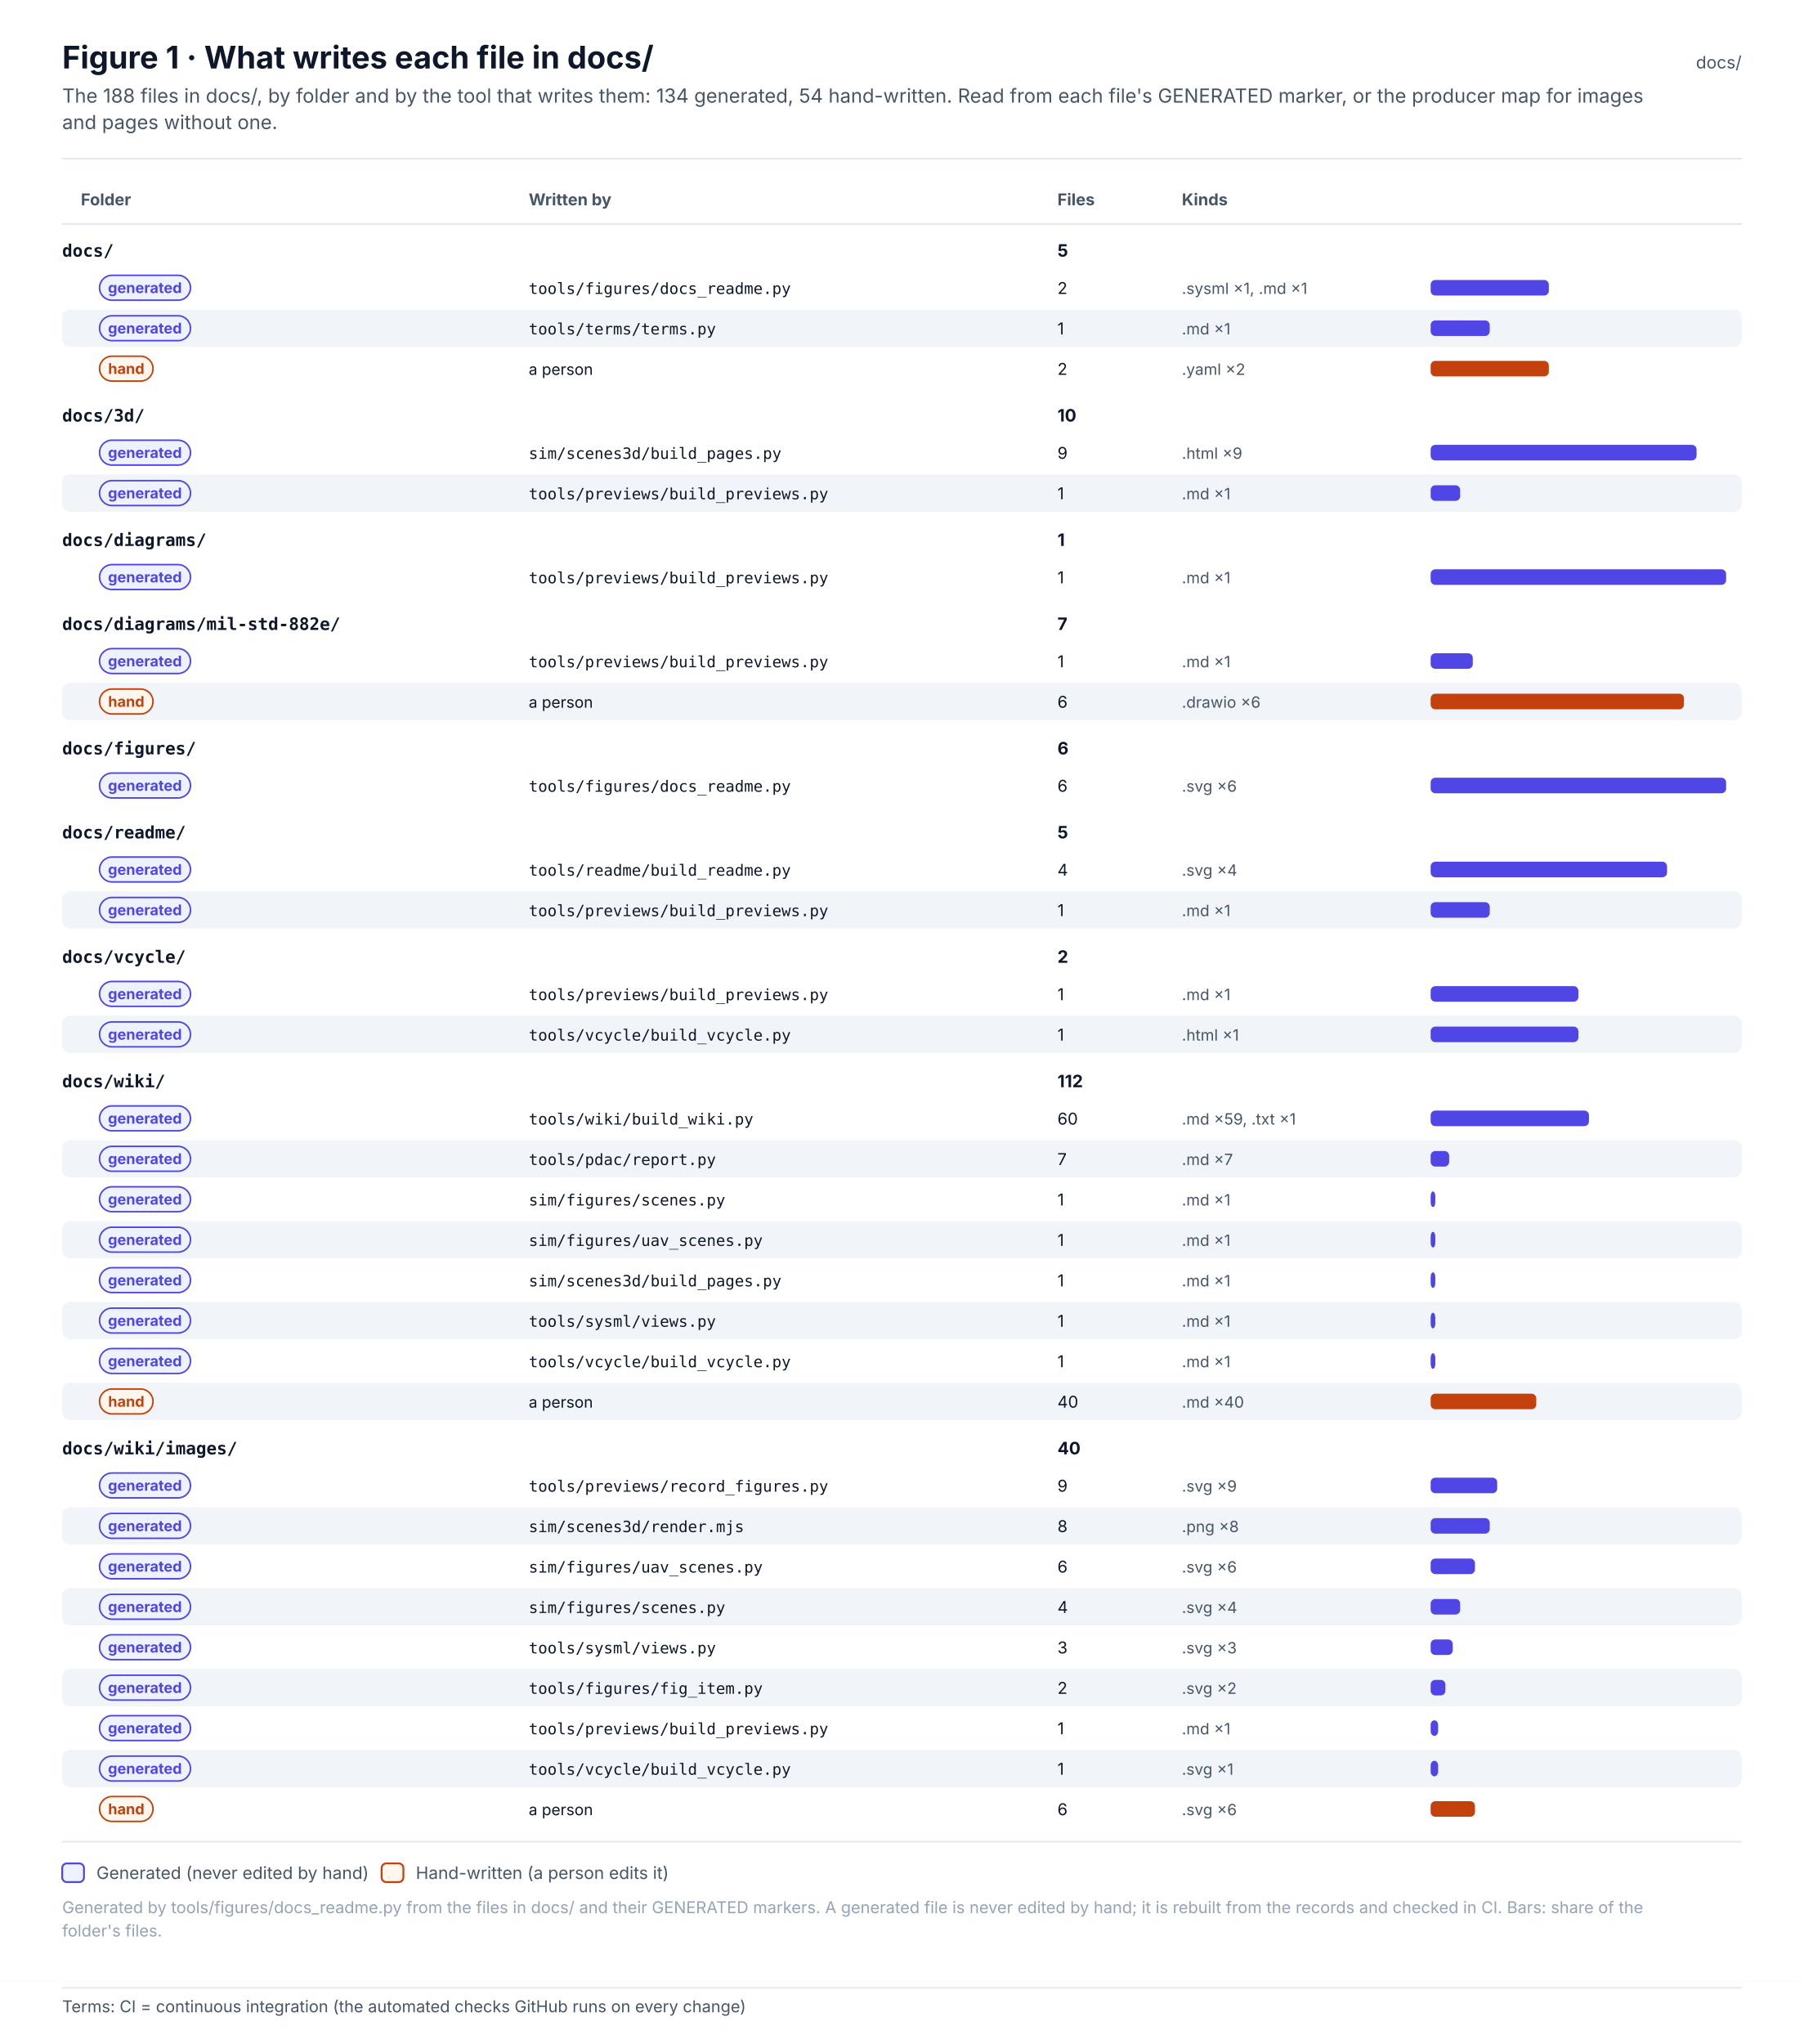
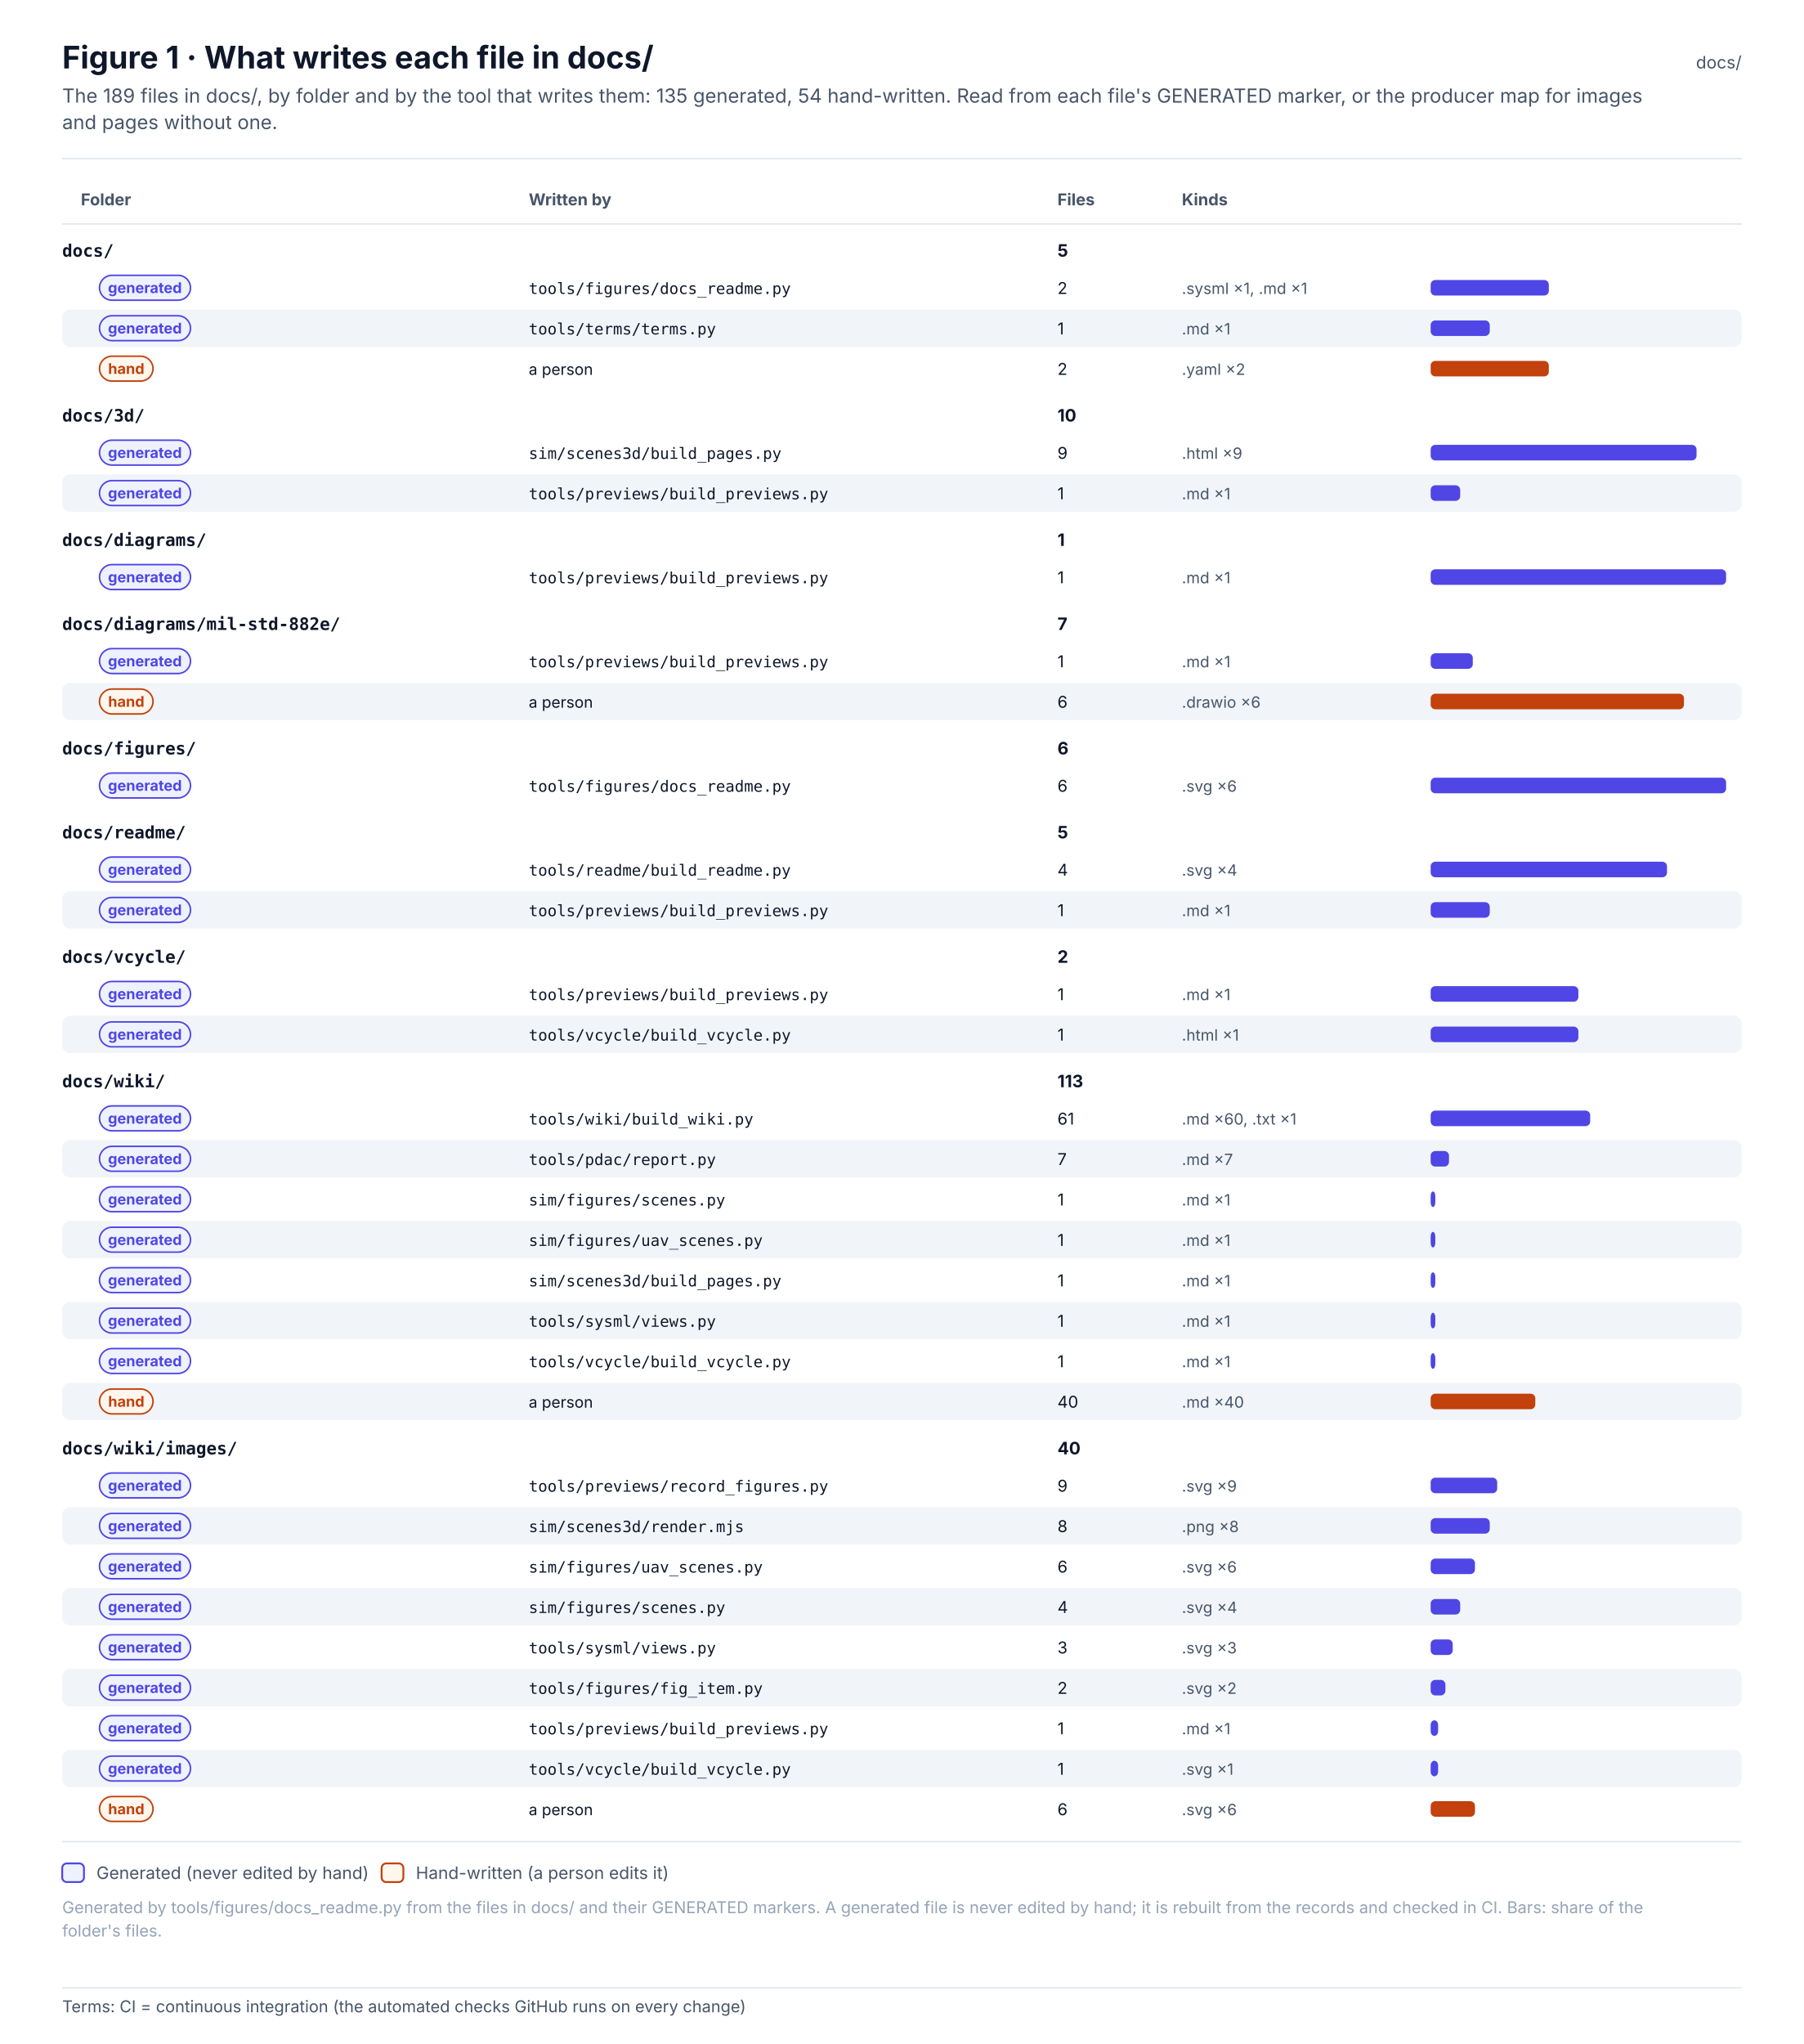
<svg xmlns="http://www.w3.org/2000/svg" width="1160" height="1314.1" viewBox="0 0 1160 1314.1" font-family="Inter, 'Segoe UI', Helvetica, Arial, sans-serif" role="img">
  <defs>
    <pattern id="hatch" patternUnits="userSpaceOnUse" width="6" height="6" patternTransform="rotate(45)">
      <rect width="6" height="6" fill="#F1F5F9" />
      <line x1="0" y1="0" x2="0" y2="6" stroke="#E2E8F0" stroke-width="2" />
    </pattern>
    <marker id="arr-ink" viewBox="0 0 10 10" refX="9" refY="5" markerWidth="7" markerHeight="7" orient="auto-start-reverse">
      <path d="M0 0 L10 5 L0 10 z" fill="#475569" />
    </marker>
    <marker id="dia-ink" viewBox="0 0 16 10" refX="15" refY="5" markerWidth="12" markerHeight="8" orient="auto-start-reverse">
      <path d="M1 5 L8 1 L15 5 L8 9 z" fill="#475569" />
    </marker>
    <marker id="tri-ink" viewBox="0 0 12 12" refX="11" refY="6" markerWidth="10" markerHeight="10" orient="auto-start-reverse">
      <path d="M1 1 L11 6 L1 11 z" fill="#FFFFFF" stroke="#475569" stroke-width="1.2" />
    </marker>
    <marker id="arr-system" viewBox="0 0 10 10" refX="9" refY="5" markerWidth="7" markerHeight="7" orient="auto-start-reverse">
      <path d="M0 0 L10 5 L0 10 z" fill="#4F46E5" />
    </marker>
    <marker id="dia-system" viewBox="0 0 16 10" refX="15" refY="5" markerWidth="12" markerHeight="8" orient="auto-start-reverse">
      <path d="M1 5 L8 1 L15 5 L8 9 z" fill="#4F46E5" />
    </marker>
    <marker id="tri-system" viewBox="0 0 12 12" refX="11" refY="6" markerWidth="10" markerHeight="10" orient="auto-start-reverse">
      <path d="M1 1 L11 6 L1 11 z" fill="#FFFFFF" stroke="#4F46E5" stroke-width="1.2" />
    </marker>
    <marker id="arr-software" viewBox="0 0 10 10" refX="9" refY="5" markerWidth="7" markerHeight="7" orient="auto-start-reverse">
      <path d="M0 0 L10 5 L0 10 z" fill="#0F766E" />
    </marker>
    <marker id="dia-software" viewBox="0 0 16 10" refX="15" refY="5" markerWidth="12" markerHeight="8" orient="auto-start-reverse">
      <path d="M1 5 L8 1 L15 5 L8 9 z" fill="#0F766E" />
    </marker>
    <marker id="tri-software" viewBox="0 0 12 12" refX="11" refY="6" markerWidth="10" markerHeight="10" orient="auto-start-reverse">
      <path d="M1 1 L11 6 L1 11 z" fill="#FFFFFF" stroke="#0F766E" stroke-width="1.2" />
    </marker>
    <marker id="arr-safety" viewBox="0 0 10 10" refX="9" refY="5" markerWidth="7" markerHeight="7" orient="auto-start-reverse">
      <path d="M0 0 L10 5 L0 10 z" fill="#C2410C" />
    </marker>
    <marker id="dia-safety" viewBox="0 0 16 10" refX="15" refY="5" markerWidth="12" markerHeight="8" orient="auto-start-reverse">
      <path d="M1 5 L8 1 L15 5 L8 9 z" fill="#C2410C" />
    </marker>
    <marker id="tri-safety" viewBox="0 0 12 12" refX="11" refY="6" markerWidth="10" markerHeight="10" orient="auto-start-reverse">
      <path d="M1 1 L11 6 L1 11 z" fill="#FFFFFF" stroke="#C2410C" stroke-width="1.2" />
    </marker>
    <marker id="arr-interface" viewBox="0 0 10 10" refX="9" refY="5" markerWidth="7" markerHeight="7" orient="auto-start-reverse">
      <path d="M0 0 L10 5 L0 10 z" fill="#7C3AED" />
    </marker>
    <marker id="dia-interface" viewBox="0 0 16 10" refX="15" refY="5" markerWidth="12" markerHeight="8" orient="auto-start-reverse">
      <path d="M1 5 L8 1 L15 5 L8 9 z" fill="#7C3AED" />
    </marker>
    <marker id="tri-interface" viewBox="0 0 12 12" refX="11" refY="6" markerWidth="10" markerHeight="10" orient="auto-start-reverse">
      <path d="M1 1 L11 6 L1 11 z" fill="#FFFFFF" stroke="#7C3AED" stroke-width="1.2" />
    </marker>
    <marker id="arr-external" viewBox="0 0 10 10" refX="9" refY="5" markerWidth="7" markerHeight="7" orient="auto-start-reverse">
      <path d="M0 0 L10 5 L0 10 z" fill="#64748B" />
    </marker>
    <marker id="dia-external" viewBox="0 0 16 10" refX="15" refY="5" markerWidth="12" markerHeight="8" orient="auto-start-reverse">
      <path d="M1 5 L8 1 L15 5 L8 9 z" fill="#64748B" />
    </marker>
    <marker id="tri-external" viewBox="0 0 12 12" refX="11" refY="6" markerWidth="10" markerHeight="10" orient="auto-start-reverse">
      <path d="M1 1 L11 6 L1 11 z" fill="#FFFFFF" stroke="#64748B" stroke-width="1.2" />
    </marker>
    <marker id="arr-work" viewBox="0 0 10 10" refX="9" refY="5" markerWidth="7" markerHeight="7" orient="auto-start-reverse">
      <path d="M0 0 L10 5 L0 10 z" fill="#475569" />
    </marker>
    <marker id="dia-work" viewBox="0 0 16 10" refX="15" refY="5" markerWidth="12" markerHeight="8" orient="auto-start-reverse">
      <path d="M1 5 L8 1 L15 5 L8 9 z" fill="#475569" />
    </marker>
    <marker id="tri-work" viewBox="0 0 12 12" refX="11" refY="6" markerWidth="10" markerHeight="10" orient="auto-start-reverse">
      <path d="M1 1 L11 6 L1 11 z" fill="#FFFFFF" stroke="#475569" stroke-width="1.2" />
    </marker>
    <marker id="arr-muted" viewBox="0 0 10 10" refX="9" refY="5" markerWidth="7" markerHeight="7" orient="auto-start-reverse">
      <path d="M0 0 L10 5 L0 10 z" fill="#94A3B8" />
    </marker>
    <marker id="dia-muted" viewBox="0 0 16 10" refX="15" refY="5" markerWidth="12" markerHeight="8" orient="auto-start-reverse">
      <path d="M1 5 L8 1 L15 5 L8 9 z" fill="#94A3B8" />
    </marker>
    <marker id="tri-muted" viewBox="0 0 12 12" refX="11" refY="6" markerWidth="10" markerHeight="10" orient="auto-start-reverse">
      <path d="M1 1 L11 6 L1 11 z" fill="#FFFFFF" stroke="#94A3B8" stroke-width="1.2" />
    </marker>
    <marker id="arr-current" viewBox="0 0 10 10" refX="9" refY="5" markerWidth="7" markerHeight="7" orient="auto-start-reverse">
      <path d="M0 0 L10 5 L0 10 z" fill="#0F172A" />
    </marker>
    <marker id="dia-current" viewBox="0 0 16 10" refX="15" refY="5" markerWidth="12" markerHeight="8" orient="auto-start-reverse">
      <path d="M1 5 L8 1 L15 5 L8 9 z" fill="#0F172A" />
    </marker>
    <marker id="tri-current" viewBox="0 0 12 12" refX="11" refY="6" markerWidth="10" markerHeight="10" orient="auto-start-reverse">
      <path d="M1 1 L11 6 L1 11 z" fill="#FFFFFF" stroke="#0F172A" stroke-width="1.2" />
    </marker>
    <marker id="arr-ok" viewBox="0 0 10 10" refX="9" refY="5" markerWidth="7" markerHeight="7" orient="auto-start-reverse">
      <path d="M0 0 L10 5 L0 10 z" fill="#2E9E6A" />
    </marker>
    <marker id="dia-ok" viewBox="0 0 16 10" refX="15" refY="5" markerWidth="12" markerHeight="8" orient="auto-start-reverse">
      <path d="M1 5 L8 1 L15 5 L8 9 z" fill="#2E9E6A" />
    </marker>
    <marker id="tri-ok" viewBox="0 0 12 12" refX="11" refY="6" markerWidth="10" markerHeight="10" orient="auto-start-reverse">
      <path d="M1 1 L11 6 L1 11 z" fill="#FFFFFF" stroke="#2E9E6A" stroke-width="1.2" />
    </marker>
    <marker id="arr-amber" viewBox="0 0 10 10" refX="9" refY="5" markerWidth="7" markerHeight="7" orient="auto-start-reverse">
      <path d="M0 0 L10 5 L0 10 z" fill="#D97706" />
    </marker>
    <marker id="dia-amber" viewBox="0 0 16 10" refX="15" refY="5" markerWidth="12" markerHeight="8" orient="auto-start-reverse">
      <path d="M1 5 L8 1 L15 5 L8 9 z" fill="#D97706" />
    </marker>
    <marker id="tri-amber" viewBox="0 0 12 12" refX="11" refY="6" markerWidth="10" markerHeight="10" orient="auto-start-reverse">
      <path d="M1 1 L11 6 L1 11 z" fill="#FFFFFF" stroke="#D97706" stroke-width="1.2" />
    </marker>
    <marker id="arr-red" viewBox="0 0 10 10" refX="9" refY="5" markerWidth="7" markerHeight="7" orient="auto-start-reverse">
      <path d="M0 0 L10 5 L0 10 z" fill="#D2553F" />
    </marker>
    <marker id="dia-red" viewBox="0 0 16 10" refX="15" refY="5" markerWidth="12" markerHeight="8" orient="auto-start-reverse">
      <path d="M1 5 L8 1 L15 5 L8 9 z" fill="#D2553F" />
    </marker>
    <marker id="tri-red" viewBox="0 0 12 12" refX="11" refY="6" markerWidth="10" markerHeight="10" orient="auto-start-reverse">
      <path d="M1 1 L11 6 L1 11 z" fill="#FFFFFF" stroke="#D2553F" stroke-width="1.2" />
    </marker>
  </defs>
  <rect x="0" y="0" width="1160" height="1274" rx="0" fill="#FFFFFF" stroke="none" stroke-width="0" />
  <text x="40" y="44" font-size="20" fill="#0F172A" font-weight="700">Figure 1 · What writes each file in docs/</text>
-   <text x="40" y="66" font-size="12.5" fill="#475569">The 188 files in docs/, by folder and by the tool that writes them: 134 generated, 54 hand-written. Read from each file's GENERATED marker, or the producer map for images</text>
+   <text x="40" y="66" font-size="12.5" fill="#475569">The 189 files in docs/, by folder and by the tool that writes them: 135 generated, 54 hand-written. Read from each file's GENERATED marker, or the producer map for images</text>
  <text x="40" y="83" font-size="12.5" fill="#475569">and pages without one.</text>
  <text x="1120" y="44" font-size="11" fill="#475569" text-anchor="end">docs/</text>
  <line x1="40" y1="102" x2="1120" y2="102" stroke="#E2E8F0" stroke-width="1" />
  <text x="52" y="132" font-size="10.5" fill="#475569" font-weight="700">Folder</text>
  <text x="340" y="132" font-size="10.5" fill="#475569" font-weight="700">Written by</text>
  <text x="680" y="132" font-size="10.5" fill="#475569" font-weight="700">Files</text>
  <text x="760" y="132" font-size="10.5" fill="#475569" font-weight="700">Kinds</text>
  <line x1="40" y1="144" x2="1120" y2="144" stroke="#E2E8F0" stroke-width="1" />
  <text x="40" y="165" font-size="11" fill="#0F172A" font-weight="700" font-family="'JetBrains Mono', 'SFMono-Regular', Menlo, Consolas, monospace">docs/</text>
  <text x="680" y="165" font-size="11" fill="#0F172A" font-weight="700">5</text>
  <rect x="64" y="177" width="58.5" height="16" rx="8.0" fill="#EEF2FF" stroke="#4F46E5" stroke-width="1" />
  <text x="93.2" y="188.4" font-size="9.5" fill="#4F46E5" font-weight="700" text-anchor="middle">generated</text>
  <text x="340" y="189" font-size="10" fill="#0F172A" font-family="'JetBrains Mono', 'SFMono-Regular', Menlo, Consolas, monospace">tools/figures/docs_readme.py</text>
  <text x="680" y="189" font-size="10.5" fill="#0F172A">2</text>
  <text x="760" y="189" font-size="10" fill="#475569">.sysml ×1, .md ×1</text>
  <rect x="920" y="180" width="76" height="10" rx="3" fill="#4F46E5" stroke="none" stroke-width="0" />
  <rect x="40" y="199" width="1080" height="24" rx="5" fill="#F1F5F9" stroke="none" stroke-width="0" />
  <rect x="64" y="203" width="58.5" height="16" rx="8.0" fill="#EEF2FF" stroke="#4F46E5" stroke-width="1" />
  <text x="93.2" y="214.4" font-size="9.5" fill="#4F46E5" font-weight="700" text-anchor="middle">generated</text>
  <text x="340" y="215" font-size="10" fill="#0F172A" font-family="'JetBrains Mono', 'SFMono-Regular', Menlo, Consolas, monospace">tools/terms/terms.py</text>
  <text x="680" y="215" font-size="10.5" fill="#0F172A">1</text>
  <text x="760" y="215" font-size="10" fill="#475569">.md ×1</text>
  <rect x="920" y="206" width="38" height="10" rx="3" fill="#4F46E5" stroke="none" stroke-width="0" />
  <rect x="64" y="229" width="34.4" height="16" rx="8.0" fill="#FFF7ED" stroke="#C2410C" stroke-width="1" />
  <text x="81.2" y="240.4" font-size="9.5" fill="#C2410C" font-weight="700" text-anchor="middle">hand</text>
  <text x="340" y="241" font-size="10" fill="#0F172A">a person</text>
  <text x="680" y="241" font-size="10.5" fill="#0F172A">2</text>
  <text x="760" y="241" font-size="10" fill="#475569">.yaml ×2</text>
  <rect x="920" y="232" width="76" height="10" rx="3" fill="#C2410C" stroke="none" stroke-width="0" />
  <text x="40" y="271" font-size="11" fill="#0F172A" font-weight="700" font-family="'JetBrains Mono', 'SFMono-Regular', Menlo, Consolas, monospace">docs/3d/</text>
  <text x="680" y="271" font-size="11" fill="#0F172A" font-weight="700">10</text>
  <rect x="64" y="283" width="58.5" height="16" rx="8.0" fill="#EEF2FF" stroke="#4F46E5" stroke-width="1" />
  <text x="93.2" y="294.4" font-size="9.5" fill="#4F46E5" font-weight="700" text-anchor="middle">generated</text>
  <text x="340" y="295" font-size="10" fill="#0F172A" font-family="'JetBrains Mono', 'SFMono-Regular', Menlo, Consolas, monospace">sim/scenes3d/build_pages.py</text>
  <text x="680" y="295" font-size="10.5" fill="#0F172A">9</text>
  <text x="760" y="295" font-size="10" fill="#475569">.html ×9</text>
  <rect x="920" y="286" width="171" height="10" rx="3" fill="#4F46E5" stroke="none" stroke-width="0" />
  <rect x="40" y="305" width="1080" height="24" rx="5" fill="#F1F5F9" stroke="none" stroke-width="0" />
  <rect x="64" y="309" width="58.5" height="16" rx="8.0" fill="#EEF2FF" stroke="#4F46E5" stroke-width="1" />
  <text x="93.2" y="320.4" font-size="9.5" fill="#4F46E5" font-weight="700" text-anchor="middle">generated</text>
  <text x="340" y="321" font-size="10" fill="#0F172A" font-family="'JetBrains Mono', 'SFMono-Regular', Menlo, Consolas, monospace">tools/previews/build_previews.py</text>
  <text x="680" y="321" font-size="10.5" fill="#0F172A">1</text>
  <text x="760" y="321" font-size="10" fill="#475569">.md ×1</text>
  <rect x="920" y="312" width="19" height="10" rx="3" fill="#4F46E5" stroke="none" stroke-width="0" />
  <text x="40" y="351" font-size="11" fill="#0F172A" font-weight="700" font-family="'JetBrains Mono', 'SFMono-Regular', Menlo, Consolas, monospace">docs/diagrams/</text>
  <text x="680" y="351" font-size="11" fill="#0F172A" font-weight="700">1</text>
  <rect x="64" y="363" width="58.5" height="16" rx="8.0" fill="#EEF2FF" stroke="#4F46E5" stroke-width="1" />
  <text x="93.2" y="374.4" font-size="9.5" fill="#4F46E5" font-weight="700" text-anchor="middle">generated</text>
  <text x="340" y="375" font-size="10" fill="#0F172A" font-family="'JetBrains Mono', 'SFMono-Regular', Menlo, Consolas, monospace">tools/previews/build_previews.py</text>
  <text x="680" y="375" font-size="10.5" fill="#0F172A">1</text>
  <text x="760" y="375" font-size="10" fill="#475569">.md ×1</text>
  <rect x="920" y="366" width="190" height="10" rx="3" fill="#4F46E5" stroke="none" stroke-width="0" />
  <text x="40" y="405" font-size="11" fill="#0F172A" font-weight="700" font-family="'JetBrains Mono', 'SFMono-Regular', Menlo, Consolas, monospace">docs/diagrams/mil-std-882e/</text>
  <text x="680" y="405" font-size="11" fill="#0F172A" font-weight="700">7</text>
  <rect x="64" y="417" width="58.5" height="16" rx="8.0" fill="#EEF2FF" stroke="#4F46E5" stroke-width="1" />
  <text x="93.2" y="428.4" font-size="9.5" fill="#4F46E5" font-weight="700" text-anchor="middle">generated</text>
  <text x="340" y="429" font-size="10" fill="#0F172A" font-family="'JetBrains Mono', 'SFMono-Regular', Menlo, Consolas, monospace">tools/previews/build_previews.py</text>
  <text x="680" y="429" font-size="10.5" fill="#0F172A">1</text>
  <text x="760" y="429" font-size="10" fill="#475569">.md ×1</text>
  <rect x="920" y="420" width="27.1" height="10" rx="3" fill="#4F46E5" stroke="none" stroke-width="0" />
  <rect x="40" y="439" width="1080" height="24" rx="5" fill="#F1F5F9" stroke="none" stroke-width="0" />
  <rect x="64" y="443" width="34.4" height="16" rx="8.0" fill="#FFF7ED" stroke="#C2410C" stroke-width="1" />
  <text x="81.2" y="454.4" font-size="9.5" fill="#C2410C" font-weight="700" text-anchor="middle">hand</text>
  <text x="340" y="455" font-size="10" fill="#0F172A">a person</text>
  <text x="680" y="455" font-size="10.5" fill="#0F172A">6</text>
  <text x="760" y="455" font-size="10" fill="#475569">.drawio ×6</text>
  <rect x="920" y="446" width="162.9" height="10" rx="3" fill="#C2410C" stroke="none" stroke-width="0" />
  <text x="40" y="485" font-size="11" fill="#0F172A" font-weight="700" font-family="'JetBrains Mono', 'SFMono-Regular', Menlo, Consolas, monospace">docs/figures/</text>
  <text x="680" y="485" font-size="11" fill="#0F172A" font-weight="700">6</text>
  <rect x="64" y="497" width="58.5" height="16" rx="8.0" fill="#EEF2FF" stroke="#4F46E5" stroke-width="1" />
  <text x="93.2" y="508.4" font-size="9.5" fill="#4F46E5" font-weight="700" text-anchor="middle">generated</text>
  <text x="340" y="509" font-size="10" fill="#0F172A" font-family="'JetBrains Mono', 'SFMono-Regular', Menlo, Consolas, monospace">tools/figures/docs_readme.py</text>
  <text x="680" y="509" font-size="10.5" fill="#0F172A">6</text>
  <text x="760" y="509" font-size="10" fill="#475569">.svg ×6</text>
  <rect x="920" y="500" width="190" height="10" rx="3" fill="#4F46E5" stroke="none" stroke-width="0" />
  <text x="40" y="539" font-size="11" fill="#0F172A" font-weight="700" font-family="'JetBrains Mono', 'SFMono-Regular', Menlo, Consolas, monospace">docs/readme/</text>
  <text x="680" y="539" font-size="11" fill="#0F172A" font-weight="700">5</text>
  <rect x="64" y="551" width="58.5" height="16" rx="8.0" fill="#EEF2FF" stroke="#4F46E5" stroke-width="1" />
  <text x="93.2" y="562.4" font-size="9.5" fill="#4F46E5" font-weight="700" text-anchor="middle">generated</text>
  <text x="340" y="563" font-size="10" fill="#0F172A" font-family="'JetBrains Mono', 'SFMono-Regular', Menlo, Consolas, monospace">tools/readme/build_readme.py</text>
  <text x="680" y="563" font-size="10.5" fill="#0F172A">4</text>
  <text x="760" y="563" font-size="10" fill="#475569">.svg ×4</text>
  <rect x="920" y="554" width="152" height="10" rx="3" fill="#4F46E5" stroke="none" stroke-width="0" />
  <rect x="40" y="573" width="1080" height="24" rx="5" fill="#F1F5F9" stroke="none" stroke-width="0" />
  <rect x="64" y="577" width="58.5" height="16" rx="8.0" fill="#EEF2FF" stroke="#4F46E5" stroke-width="1" />
  <text x="93.2" y="588.4" font-size="9.5" fill="#4F46E5" font-weight="700" text-anchor="middle">generated</text>
  <text x="340" y="589" font-size="10" fill="#0F172A" font-family="'JetBrains Mono', 'SFMono-Regular', Menlo, Consolas, monospace">tools/previews/build_previews.py</text>
  <text x="680" y="589" font-size="10.5" fill="#0F172A">1</text>
  <text x="760" y="589" font-size="10" fill="#475569">.md ×1</text>
  <rect x="920" y="580" width="38" height="10" rx="3" fill="#4F46E5" stroke="none" stroke-width="0" />
  <text x="40" y="619" font-size="11" fill="#0F172A" font-weight="700" font-family="'JetBrains Mono', 'SFMono-Regular', Menlo, Consolas, monospace">docs/vcycle/</text>
  <text x="680" y="619" font-size="11" fill="#0F172A" font-weight="700">2</text>
  <rect x="64" y="631" width="58.5" height="16" rx="8.0" fill="#EEF2FF" stroke="#4F46E5" stroke-width="1" />
  <text x="93.2" y="642.4" font-size="9.5" fill="#4F46E5" font-weight="700" text-anchor="middle">generated</text>
  <text x="340" y="643" font-size="10" fill="#0F172A" font-family="'JetBrains Mono', 'SFMono-Regular', Menlo, Consolas, monospace">tools/previews/build_previews.py</text>
  <text x="680" y="643" font-size="10.5" fill="#0F172A">1</text>
  <text x="760" y="643" font-size="10" fill="#475569">.md ×1</text>
  <rect x="920" y="634" width="95" height="10" rx="3" fill="#4F46E5" stroke="none" stroke-width="0" />
  <rect x="40" y="653" width="1080" height="24" rx="5" fill="#F1F5F9" stroke="none" stroke-width="0" />
  <rect x="64" y="657" width="58.5" height="16" rx="8.0" fill="#EEF2FF" stroke="#4F46E5" stroke-width="1" />
  <text x="93.2" y="668.4" font-size="9.5" fill="#4F46E5" font-weight="700" text-anchor="middle">generated</text>
  <text x="340" y="669" font-size="10" fill="#0F172A" font-family="'JetBrains Mono', 'SFMono-Regular', Menlo, Consolas, monospace">tools/vcycle/build_vcycle.py</text>
  <text x="680" y="669" font-size="10.5" fill="#0F172A">1</text>
  <text x="760" y="669" font-size="10" fill="#475569">.html ×1</text>
  <rect x="920" y="660" width="95" height="10" rx="3" fill="#4F46E5" stroke="none" stroke-width="0" />
  <text x="40" y="699" font-size="11" fill="#0F172A" font-weight="700" font-family="'JetBrains Mono', 'SFMono-Regular', Menlo, Consolas, monospace">docs/wiki/</text>
-   <text x="680" y="699" font-size="11" fill="#0F172A" font-weight="700">112</text>
+   <text x="680" y="699" font-size="11" fill="#0F172A" font-weight="700">113</text>
  <rect x="64" y="711" width="58.5" height="16" rx="8.0" fill="#EEF2FF" stroke="#4F46E5" stroke-width="1" />
  <text x="93.2" y="722.4" font-size="9.5" fill="#4F46E5" font-weight="700" text-anchor="middle">generated</text>
  <text x="340" y="723" font-size="10" fill="#0F172A" font-family="'JetBrains Mono', 'SFMono-Regular', Menlo, Consolas, monospace">tools/wiki/build_wiki.py</text>
-   <text x="680" y="723" font-size="10.5" fill="#0F172A">60</text>
-   <text x="760" y="723" font-size="10" fill="#475569">.md ×59, .txt ×1</text>
-   <rect x="920" y="714" width="101.8" height="10" rx="3" fill="#4F46E5" stroke="none" stroke-width="0" />
+   <text x="680" y="723" font-size="10.5" fill="#0F172A">61</text>
+   <text x="760" y="723" font-size="10" fill="#475569">.md ×60, .txt ×1</text>
+   <rect x="920" y="714" width="102.6" height="10" rx="3" fill="#4F46E5" stroke="none" stroke-width="0" />
  <rect x="40" y="733" width="1080" height="24" rx="5" fill="#F1F5F9" stroke="none" stroke-width="0" />
  <rect x="64" y="737" width="58.5" height="16" rx="8.0" fill="#EEF2FF" stroke="#4F46E5" stroke-width="1" />
  <text x="93.2" y="748.4" font-size="9.5" fill="#4F46E5" font-weight="700" text-anchor="middle">generated</text>
  <text x="340" y="749" font-size="10" fill="#0F172A" font-family="'JetBrains Mono', 'SFMono-Regular', Menlo, Consolas, monospace">tools/pdac/report.py</text>
  <text x="680" y="749" font-size="10.5" fill="#0F172A">7</text>
  <text x="760" y="749" font-size="10" fill="#475569">.md ×7</text>
-   <rect x="920" y="740" width="11.9" height="10" rx="3" fill="#4F46E5" stroke="none" stroke-width="0" />
+   <rect x="920" y="740" width="11.8" height="10" rx="3" fill="#4F46E5" stroke="none" stroke-width="0" />
  <rect x="64" y="763" width="58.5" height="16" rx="8.0" fill="#EEF2FF" stroke="#4F46E5" stroke-width="1" />
  <text x="93.2" y="774.4" font-size="9.5" fill="#4F46E5" font-weight="700" text-anchor="middle">generated</text>
  <text x="340" y="775" font-size="10" fill="#0F172A" font-family="'JetBrains Mono', 'SFMono-Regular', Menlo, Consolas, monospace">sim/figures/scenes.py</text>
  <text x="680" y="775" font-size="10.5" fill="#0F172A">1</text>
  <text x="760" y="775" font-size="10" fill="#475569">.md ×1</text>
  <rect x="920" y="766" width="3" height="10" rx="3" fill="#4F46E5" stroke="none" stroke-width="0" />
  <rect x="40" y="785" width="1080" height="24" rx="5" fill="#F1F5F9" stroke="none" stroke-width="0" />
  <rect x="64" y="789" width="58.5" height="16" rx="8.0" fill="#EEF2FF" stroke="#4F46E5" stroke-width="1" />
  <text x="93.2" y="800.4" font-size="9.5" fill="#4F46E5" font-weight="700" text-anchor="middle">generated</text>
  <text x="340" y="801" font-size="10" fill="#0F172A" font-family="'JetBrains Mono', 'SFMono-Regular', Menlo, Consolas, monospace">sim/figures/uav_scenes.py</text>
  <text x="680" y="801" font-size="10.5" fill="#0F172A">1</text>
  <text x="760" y="801" font-size="10" fill="#475569">.md ×1</text>
  <rect x="920" y="792" width="3" height="10" rx="3" fill="#4F46E5" stroke="none" stroke-width="0" />
  <rect x="64" y="815" width="58.5" height="16" rx="8.0" fill="#EEF2FF" stroke="#4F46E5" stroke-width="1" />
  <text x="93.2" y="826.4" font-size="9.5" fill="#4F46E5" font-weight="700" text-anchor="middle">generated</text>
  <text x="340" y="827" font-size="10" fill="#0F172A" font-family="'JetBrains Mono', 'SFMono-Regular', Menlo, Consolas, monospace">sim/scenes3d/build_pages.py</text>
  <text x="680" y="827" font-size="10.5" fill="#0F172A">1</text>
  <text x="760" y="827" font-size="10" fill="#475569">.md ×1</text>
  <rect x="920" y="818" width="3" height="10" rx="3" fill="#4F46E5" stroke="none" stroke-width="0" />
  <rect x="40" y="837" width="1080" height="24" rx="5" fill="#F1F5F9" stroke="none" stroke-width="0" />
  <rect x="64" y="841" width="58.5" height="16" rx="8.0" fill="#EEF2FF" stroke="#4F46E5" stroke-width="1" />
  <text x="93.2" y="852.4" font-size="9.5" fill="#4F46E5" font-weight="700" text-anchor="middle">generated</text>
  <text x="340" y="853" font-size="10" fill="#0F172A" font-family="'JetBrains Mono', 'SFMono-Regular', Menlo, Consolas, monospace">tools/sysml/views.py</text>
  <text x="680" y="853" font-size="10.5" fill="#0F172A">1</text>
  <text x="760" y="853" font-size="10" fill="#475569">.md ×1</text>
  <rect x="920" y="844" width="3" height="10" rx="3" fill="#4F46E5" stroke="none" stroke-width="0" />
  <rect x="64" y="867" width="58.5" height="16" rx="8.0" fill="#EEF2FF" stroke="#4F46E5" stroke-width="1" />
  <text x="93.2" y="878.4" font-size="9.5" fill="#4F46E5" font-weight="700" text-anchor="middle">generated</text>
  <text x="340" y="879" font-size="10" fill="#0F172A" font-family="'JetBrains Mono', 'SFMono-Regular', Menlo, Consolas, monospace">tools/vcycle/build_vcycle.py</text>
  <text x="680" y="879" font-size="10.5" fill="#0F172A">1</text>
  <text x="760" y="879" font-size="10" fill="#475569">.md ×1</text>
  <rect x="920" y="870" width="3" height="10" rx="3" fill="#4F46E5" stroke="none" stroke-width="0" />
  <rect x="40" y="889" width="1080" height="24" rx="5" fill="#F1F5F9" stroke="none" stroke-width="0" />
  <rect x="64" y="893" width="34.4" height="16" rx="8.0" fill="#FFF7ED" stroke="#C2410C" stroke-width="1" />
  <text x="81.2" y="904.4" font-size="9.5" fill="#C2410C" font-weight="700" text-anchor="middle">hand</text>
  <text x="340" y="905" font-size="10" fill="#0F172A">a person</text>
  <text x="680" y="905" font-size="10.5" fill="#0F172A">40</text>
  <text x="760" y="905" font-size="10" fill="#475569">.md ×40</text>
-   <rect x="920" y="896" width="67.9" height="10" rx="3" fill="#C2410C" stroke="none" stroke-width="0" />
+   <rect x="920" y="896" width="67.3" height="10" rx="3" fill="#C2410C" stroke="none" stroke-width="0" />
  <text x="40" y="935" font-size="11" fill="#0F172A" font-weight="700" font-family="'JetBrains Mono', 'SFMono-Regular', Menlo, Consolas, monospace">docs/wiki/images/</text>
  <text x="680" y="935" font-size="11" fill="#0F172A" font-weight="700">40</text>
  <rect x="64" y="947" width="58.5" height="16" rx="8.0" fill="#EEF2FF" stroke="#4F46E5" stroke-width="1" />
  <text x="93.2" y="958.4" font-size="9.5" fill="#4F46E5" font-weight="700" text-anchor="middle">generated</text>
  <text x="340" y="959" font-size="10" fill="#0F172A" font-family="'JetBrains Mono', 'SFMono-Regular', Menlo, Consolas, monospace">tools/previews/record_figures.py</text>
  <text x="680" y="959" font-size="10.5" fill="#0F172A">9</text>
  <text x="760" y="959" font-size="10" fill="#475569">.svg ×9</text>
  <rect x="920" y="950" width="42.8" height="10" rx="3" fill="#4F46E5" stroke="none" stroke-width="0" />
  <rect x="40" y="969" width="1080" height="24" rx="5" fill="#F1F5F9" stroke="none" stroke-width="0" />
  <rect x="64" y="973" width="58.5" height="16" rx="8.0" fill="#EEF2FF" stroke="#4F46E5" stroke-width="1" />
  <text x="93.2" y="984.4" font-size="9.5" fill="#4F46E5" font-weight="700" text-anchor="middle">generated</text>
  <text x="340" y="985" font-size="10" fill="#0F172A" font-family="'JetBrains Mono', 'SFMono-Regular', Menlo, Consolas, monospace">sim/scenes3d/render.mjs</text>
  <text x="680" y="985" font-size="10.5" fill="#0F172A">8</text>
  <text x="760" y="985" font-size="10" fill="#475569">.png ×8</text>
  <rect x="920" y="976" width="38" height="10" rx="3" fill="#4F46E5" stroke="none" stroke-width="0" />
  <rect x="64" y="999" width="58.5" height="16" rx="8.0" fill="#EEF2FF" stroke="#4F46E5" stroke-width="1" />
  <text x="93.2" y="1010.4" font-size="9.5" fill="#4F46E5" font-weight="700" text-anchor="middle">generated</text>
  <text x="340" y="1011" font-size="10" fill="#0F172A" font-family="'JetBrains Mono', 'SFMono-Regular', Menlo, Consolas, monospace">sim/figures/uav_scenes.py</text>
  <text x="680" y="1011" font-size="10.5" fill="#0F172A">6</text>
  <text x="760" y="1011" font-size="10" fill="#475569">.svg ×6</text>
  <rect x="920" y="1002" width="28.5" height="10" rx="3" fill="#4F46E5" stroke="none" stroke-width="0" />
  <rect x="40" y="1021" width="1080" height="24" rx="5" fill="#F1F5F9" stroke="none" stroke-width="0" />
  <rect x="64" y="1025" width="58.5" height="16" rx="8.0" fill="#EEF2FF" stroke="#4F46E5" stroke-width="1" />
  <text x="93.2" y="1036.4" font-size="9.5" fill="#4F46E5" font-weight="700" text-anchor="middle">generated</text>
  <text x="340" y="1037" font-size="10" fill="#0F172A" font-family="'JetBrains Mono', 'SFMono-Regular', Menlo, Consolas, monospace">sim/figures/scenes.py</text>
  <text x="680" y="1037" font-size="10.5" fill="#0F172A">4</text>
  <text x="760" y="1037" font-size="10" fill="#475569">.svg ×4</text>
  <rect x="920" y="1028" width="19" height="10" rx="3" fill="#4F46E5" stroke="none" stroke-width="0" />
  <rect x="64" y="1051" width="58.5" height="16" rx="8.0" fill="#EEF2FF" stroke="#4F46E5" stroke-width="1" />
  <text x="93.2" y="1062.4" font-size="9.5" fill="#4F46E5" font-weight="700" text-anchor="middle">generated</text>
  <text x="340" y="1063" font-size="10" fill="#0F172A" font-family="'JetBrains Mono', 'SFMono-Regular', Menlo, Consolas, monospace">tools/sysml/views.py</text>
  <text x="680" y="1063" font-size="10.5" fill="#0F172A">3</text>
  <text x="760" y="1063" font-size="10" fill="#475569">.svg ×3</text>
  <rect x="920" y="1054" width="14.2" height="10" rx="3" fill="#4F46E5" stroke="none" stroke-width="0" />
  <rect x="40" y="1073" width="1080" height="24" rx="5" fill="#F1F5F9" stroke="none" stroke-width="0" />
  <rect x="64" y="1077" width="58.5" height="16" rx="8.0" fill="#EEF2FF" stroke="#4F46E5" stroke-width="1" />
  <text x="93.2" y="1088.4" font-size="9.5" fill="#4F46E5" font-weight="700" text-anchor="middle">generated</text>
  <text x="340" y="1089" font-size="10" fill="#0F172A" font-family="'JetBrains Mono', 'SFMono-Regular', Menlo, Consolas, monospace">tools/figures/fig_item.py</text>
  <text x="680" y="1089" font-size="10.5" fill="#0F172A">2</text>
  <text x="760" y="1089" font-size="10" fill="#475569">.svg ×2</text>
  <rect x="920" y="1080" width="9.5" height="10" rx="3" fill="#4F46E5" stroke="none" stroke-width="0" />
  <rect x="64" y="1103" width="58.5" height="16" rx="8.0" fill="#EEF2FF" stroke="#4F46E5" stroke-width="1" />
  <text x="93.2" y="1114.4" font-size="9.5" fill="#4F46E5" font-weight="700" text-anchor="middle">generated</text>
  <text x="340" y="1115" font-size="10" fill="#0F172A" font-family="'JetBrains Mono', 'SFMono-Regular', Menlo, Consolas, monospace">tools/previews/build_previews.py</text>
  <text x="680" y="1115" font-size="10.5" fill="#0F172A">1</text>
  <text x="760" y="1115" font-size="10" fill="#475569">.md ×1</text>
  <rect x="920" y="1106" width="4.8" height="10" rx="3" fill="#4F46E5" stroke="none" stroke-width="0" />
  <rect x="40" y="1125" width="1080" height="24" rx="5" fill="#F1F5F9" stroke="none" stroke-width="0" />
  <rect x="64" y="1129" width="58.5" height="16" rx="8.0" fill="#EEF2FF" stroke="#4F46E5" stroke-width="1" />
  <text x="93.2" y="1140.4" font-size="9.5" fill="#4F46E5" font-weight="700" text-anchor="middle">generated</text>
  <text x="340" y="1141" font-size="10" fill="#0F172A" font-family="'JetBrains Mono', 'SFMono-Regular', Menlo, Consolas, monospace">tools/vcycle/build_vcycle.py</text>
  <text x="680" y="1141" font-size="10.5" fill="#0F172A">1</text>
  <text x="760" y="1141" font-size="10" fill="#475569">.svg ×1</text>
  <rect x="920" y="1132" width="4.8" height="10" rx="3" fill="#4F46E5" stroke="none" stroke-width="0" />
  <rect x="64" y="1155" width="34.4" height="16" rx="8.0" fill="#FFF7ED" stroke="#C2410C" stroke-width="1" />
  <text x="81.2" y="1166.4" font-size="9.5" fill="#C2410C" font-weight="700" text-anchor="middle">hand</text>
  <text x="340" y="1167" font-size="10" fill="#0F172A">a person</text>
  <text x="680" y="1167" font-size="10.5" fill="#0F172A">6</text>
  <text x="760" y="1167" font-size="10" fill="#475569">.svg ×6</text>
  <rect x="920" y="1158" width="28.5" height="10" rx="3" fill="#C2410C" stroke="none" stroke-width="0" />
  <line x1="40" y1="1184" x2="1120" y2="1184" stroke="#E2E8F0" stroke-width="1" />
  <rect x="40" y="1198" width="14" height="12" rx="3" fill="#EEF2FF" stroke="#4F46E5" stroke-width="1.2" />
  <text x="62" y="1208" font-size="11" fill="#475569">Generated (never edited by hand)</text>
  <rect x="245.4" y="1198" width="14" height="12" rx="3" fill="#FFF7ED" stroke="#C2410C" stroke-width="1.2" />
  <text x="267.4" y="1208" font-size="11" fill="#475569">Hand-written (a person edits it)</text>
  <text x="40" y="1230" font-size="10.5" fill="#94A3B8">Generated by tools/figures/docs_readme.py from the files in docs/ and their GENERATED markers. A generated file is never edited by hand; it is rebuilt from the records and checked in CI. Bars: share of the</text>
  <text x="40" y="1245" font-size="10.5" fill="#94A3B8">folder's files.</text>
  <g class="terms" data-base-h="1274">
    <rect x="0" y="1274" width="1160" height="40.1" fill="#FFFFFF" />
    <line x1="40" y1="1278" x2="1120" y2="1278" stroke="#E2E8F0" stroke-width="1" />
    <text x="40" y="1293.7" font-size="10.5" fill="#475569" font-family="Inter, 'Segoe UI', Helvetica, Arial, sans-serif">Terms: CI = continuous integration (the automated checks GitHub runs on every change)</text>
  </g>
</svg>
